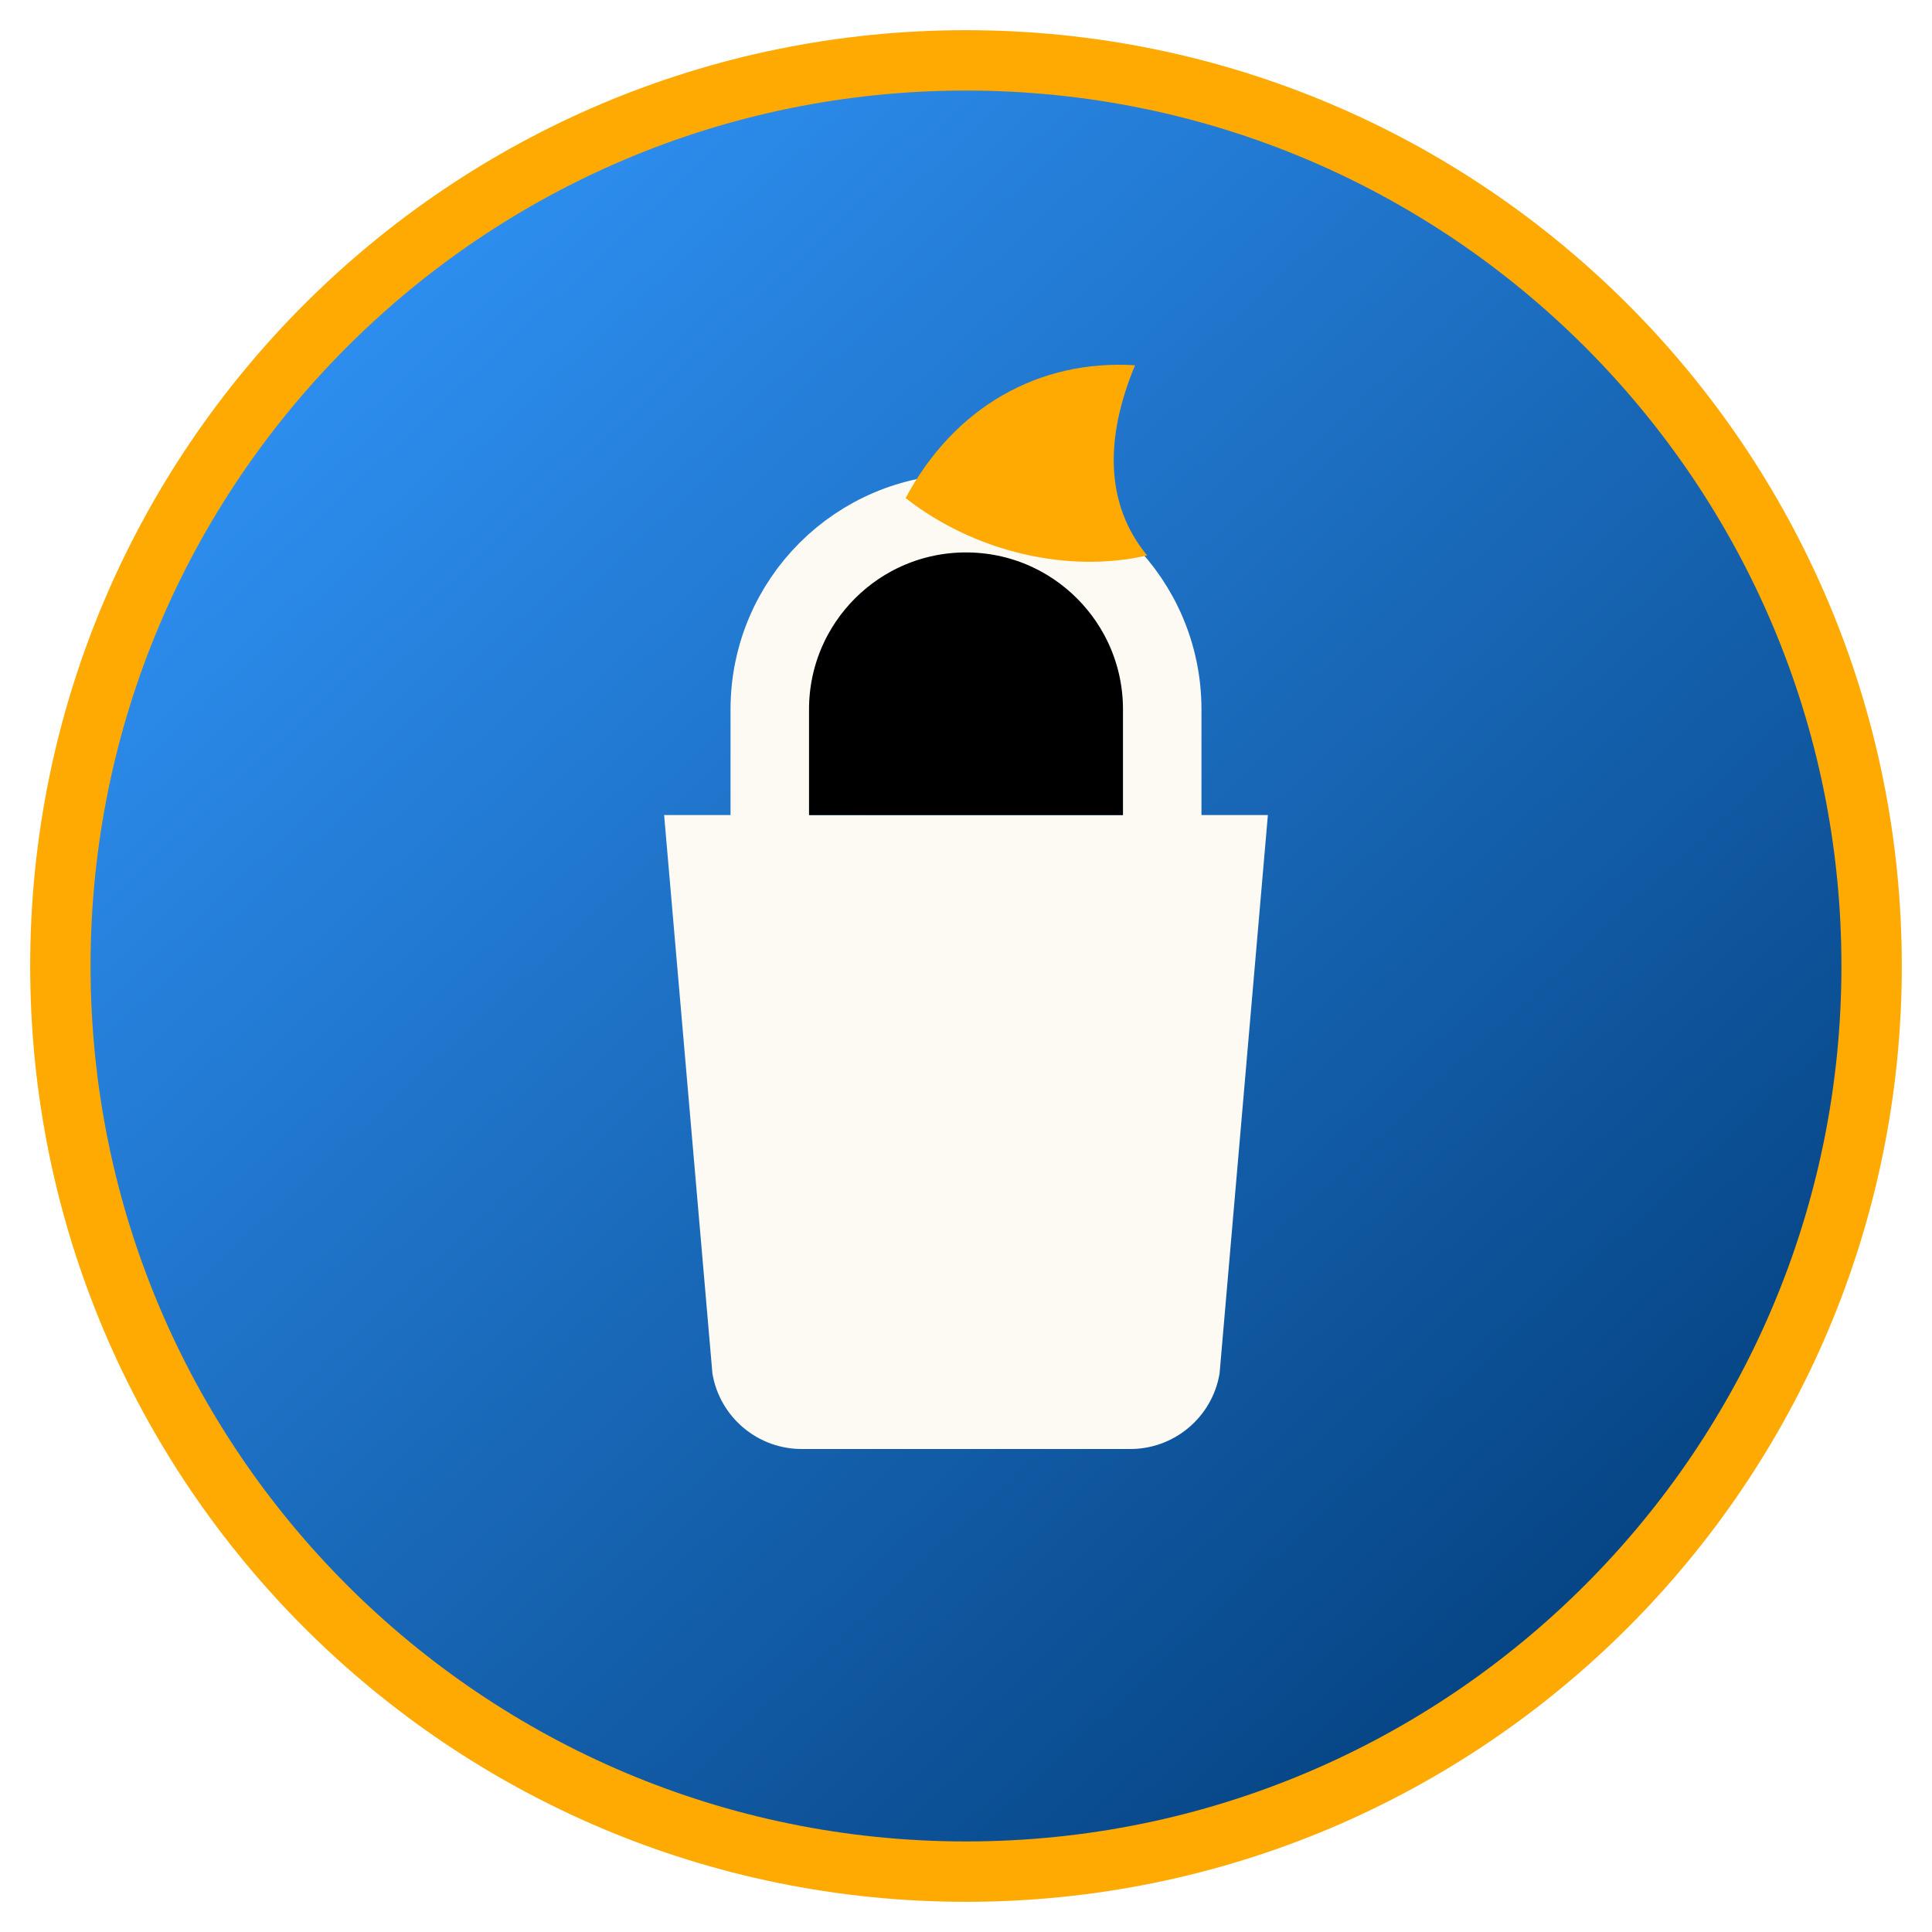
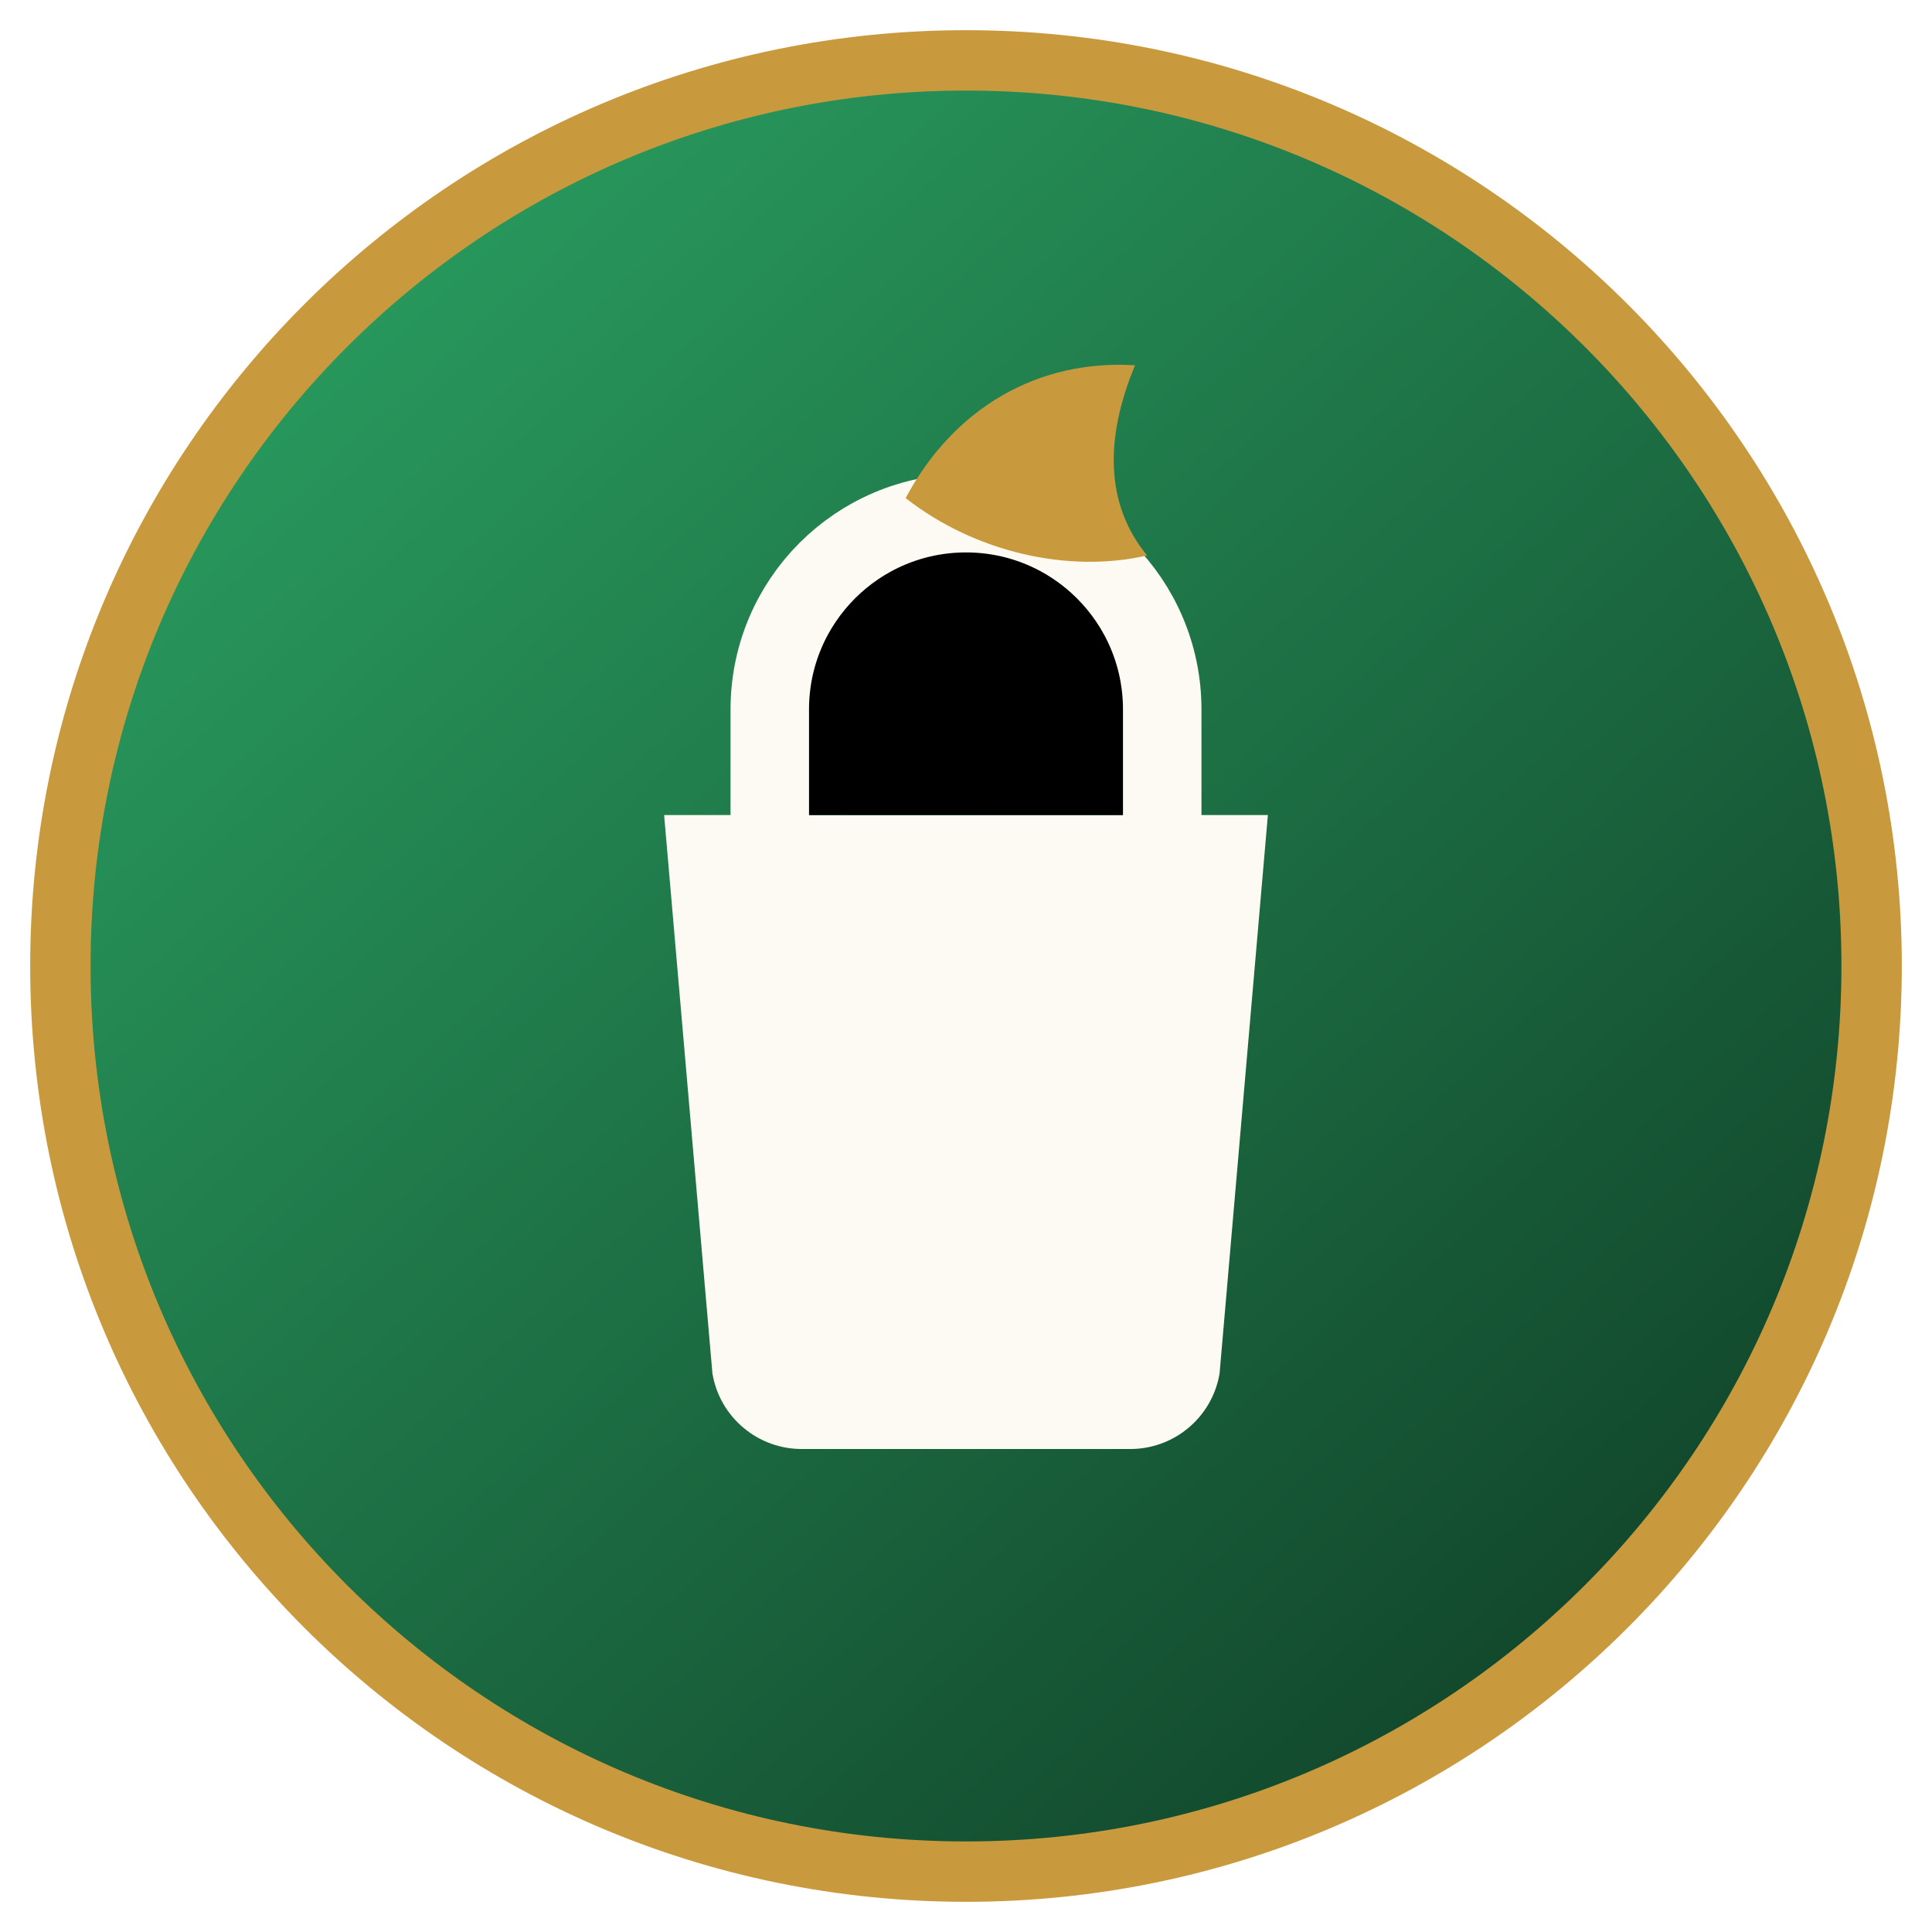
<svg xmlns="http://www.w3.org/2000/svg" viewBox="0 0 64 64">
  <defs>
    <linearGradient id="g" x1="6" y1="4" x2="58" y2="60" gradientUnits="userSpaceOnUse">
-       <stop offset="0" stop-color="#3399ff" />
-       <stop offset="1" stop-color="#003a75" />
+       <stop offset="0" stop-color="#2ba363" />
+       <stop offset="1" stop-color="#0f3d26" />
    </linearGradient>
  </defs>
  <circle cx="32" cy="32" r="30" fill="url(#g)" />
-   <circle cx="32" cy="32" r="30" fill="none" stroke="#ffaa03" stroke-width="2" />
+   <circle cx="32" cy="32" r="30" fill="none" stroke="#c99a3d" stroke-width="2" />
  <path d="M22 27h20l-1.6 18.5a3 3 0 0 1-3 2.5H26.6a3 3 0 0 1-3-2.5L22 27Z" fill="#fdfaf3" />
  <path d="M25.5 27v-3.5a6.5 6.5 0 0 1 13 0V27" stroke="#fdfaf3" stroke-width="2.6" stroke-linecap="round" />
-   <path d="M30 16.5c1.6-3 4.4-4.6 7.6-4.4-1 2.4-1 4.6.4 6.3-2.6.6-5.7-.1-8-1.9Z" fill="#ffaa03" />
+   <path d="M30 16.5c1.6-3 4.4-4.6 7.6-4.4-1 2.4-1 4.6.4 6.3-2.6.6-5.7-.1-8-1.9Z" fill="#c99a3d" />
</svg>
